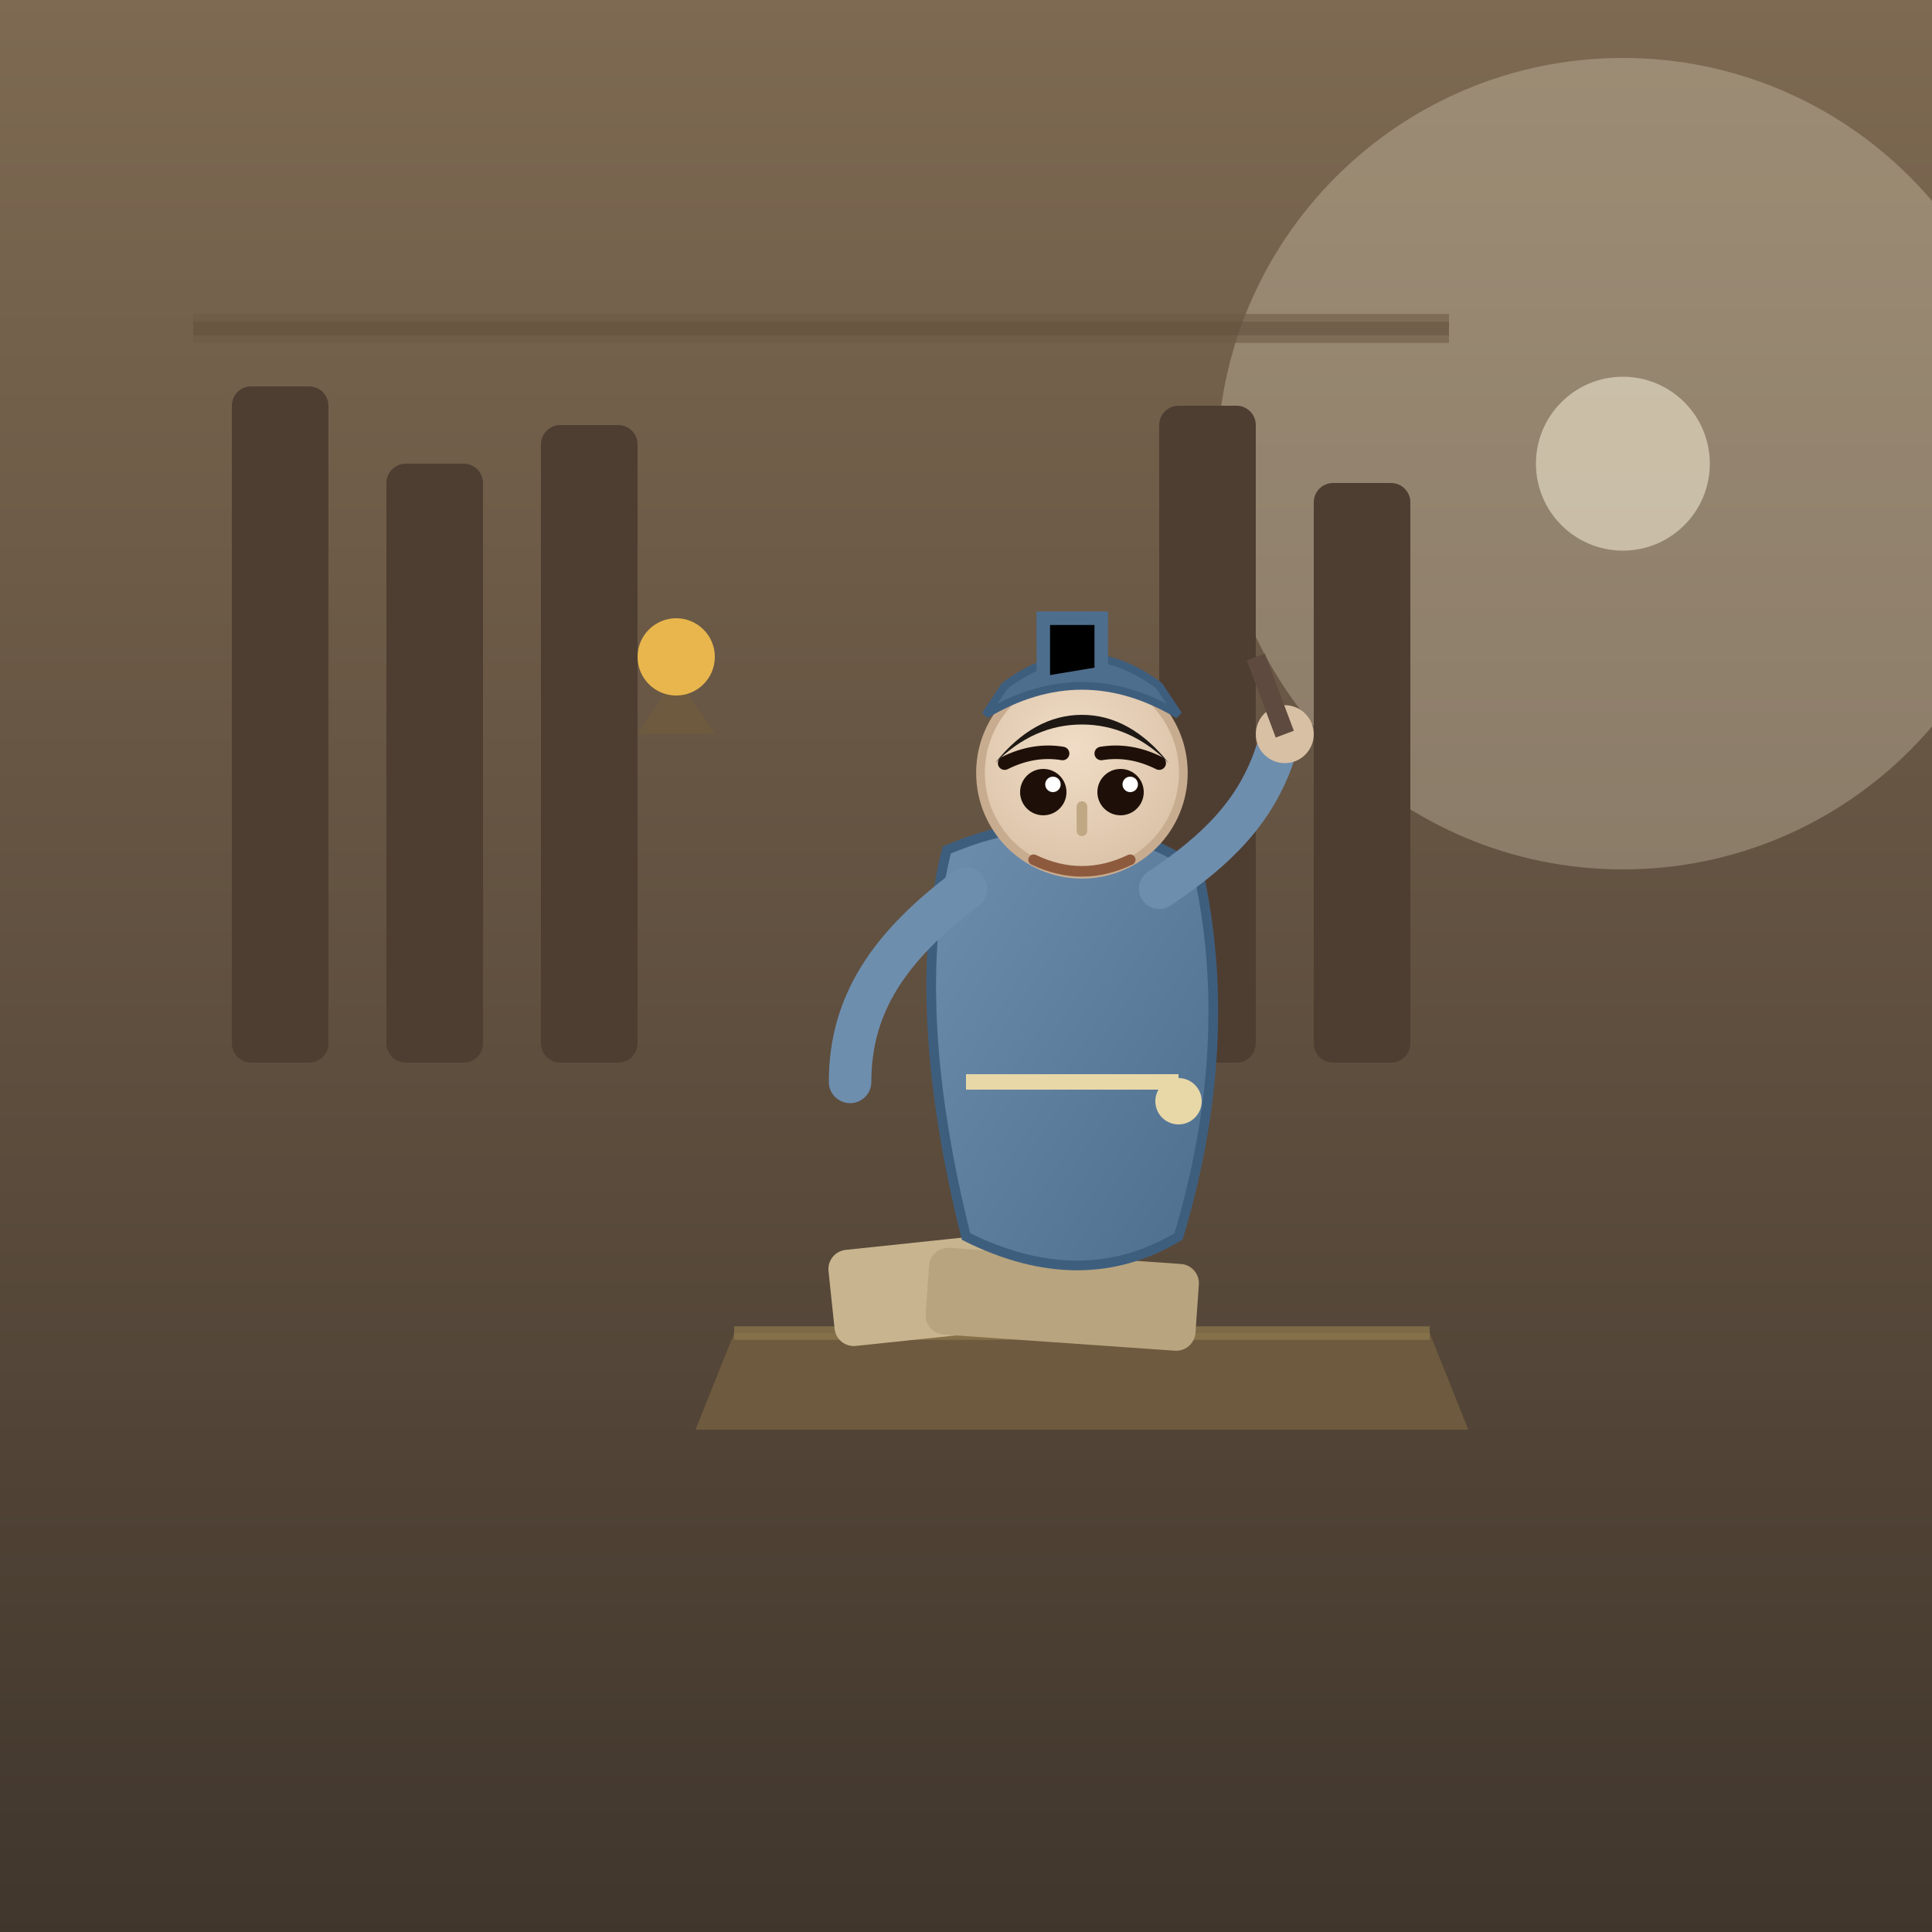
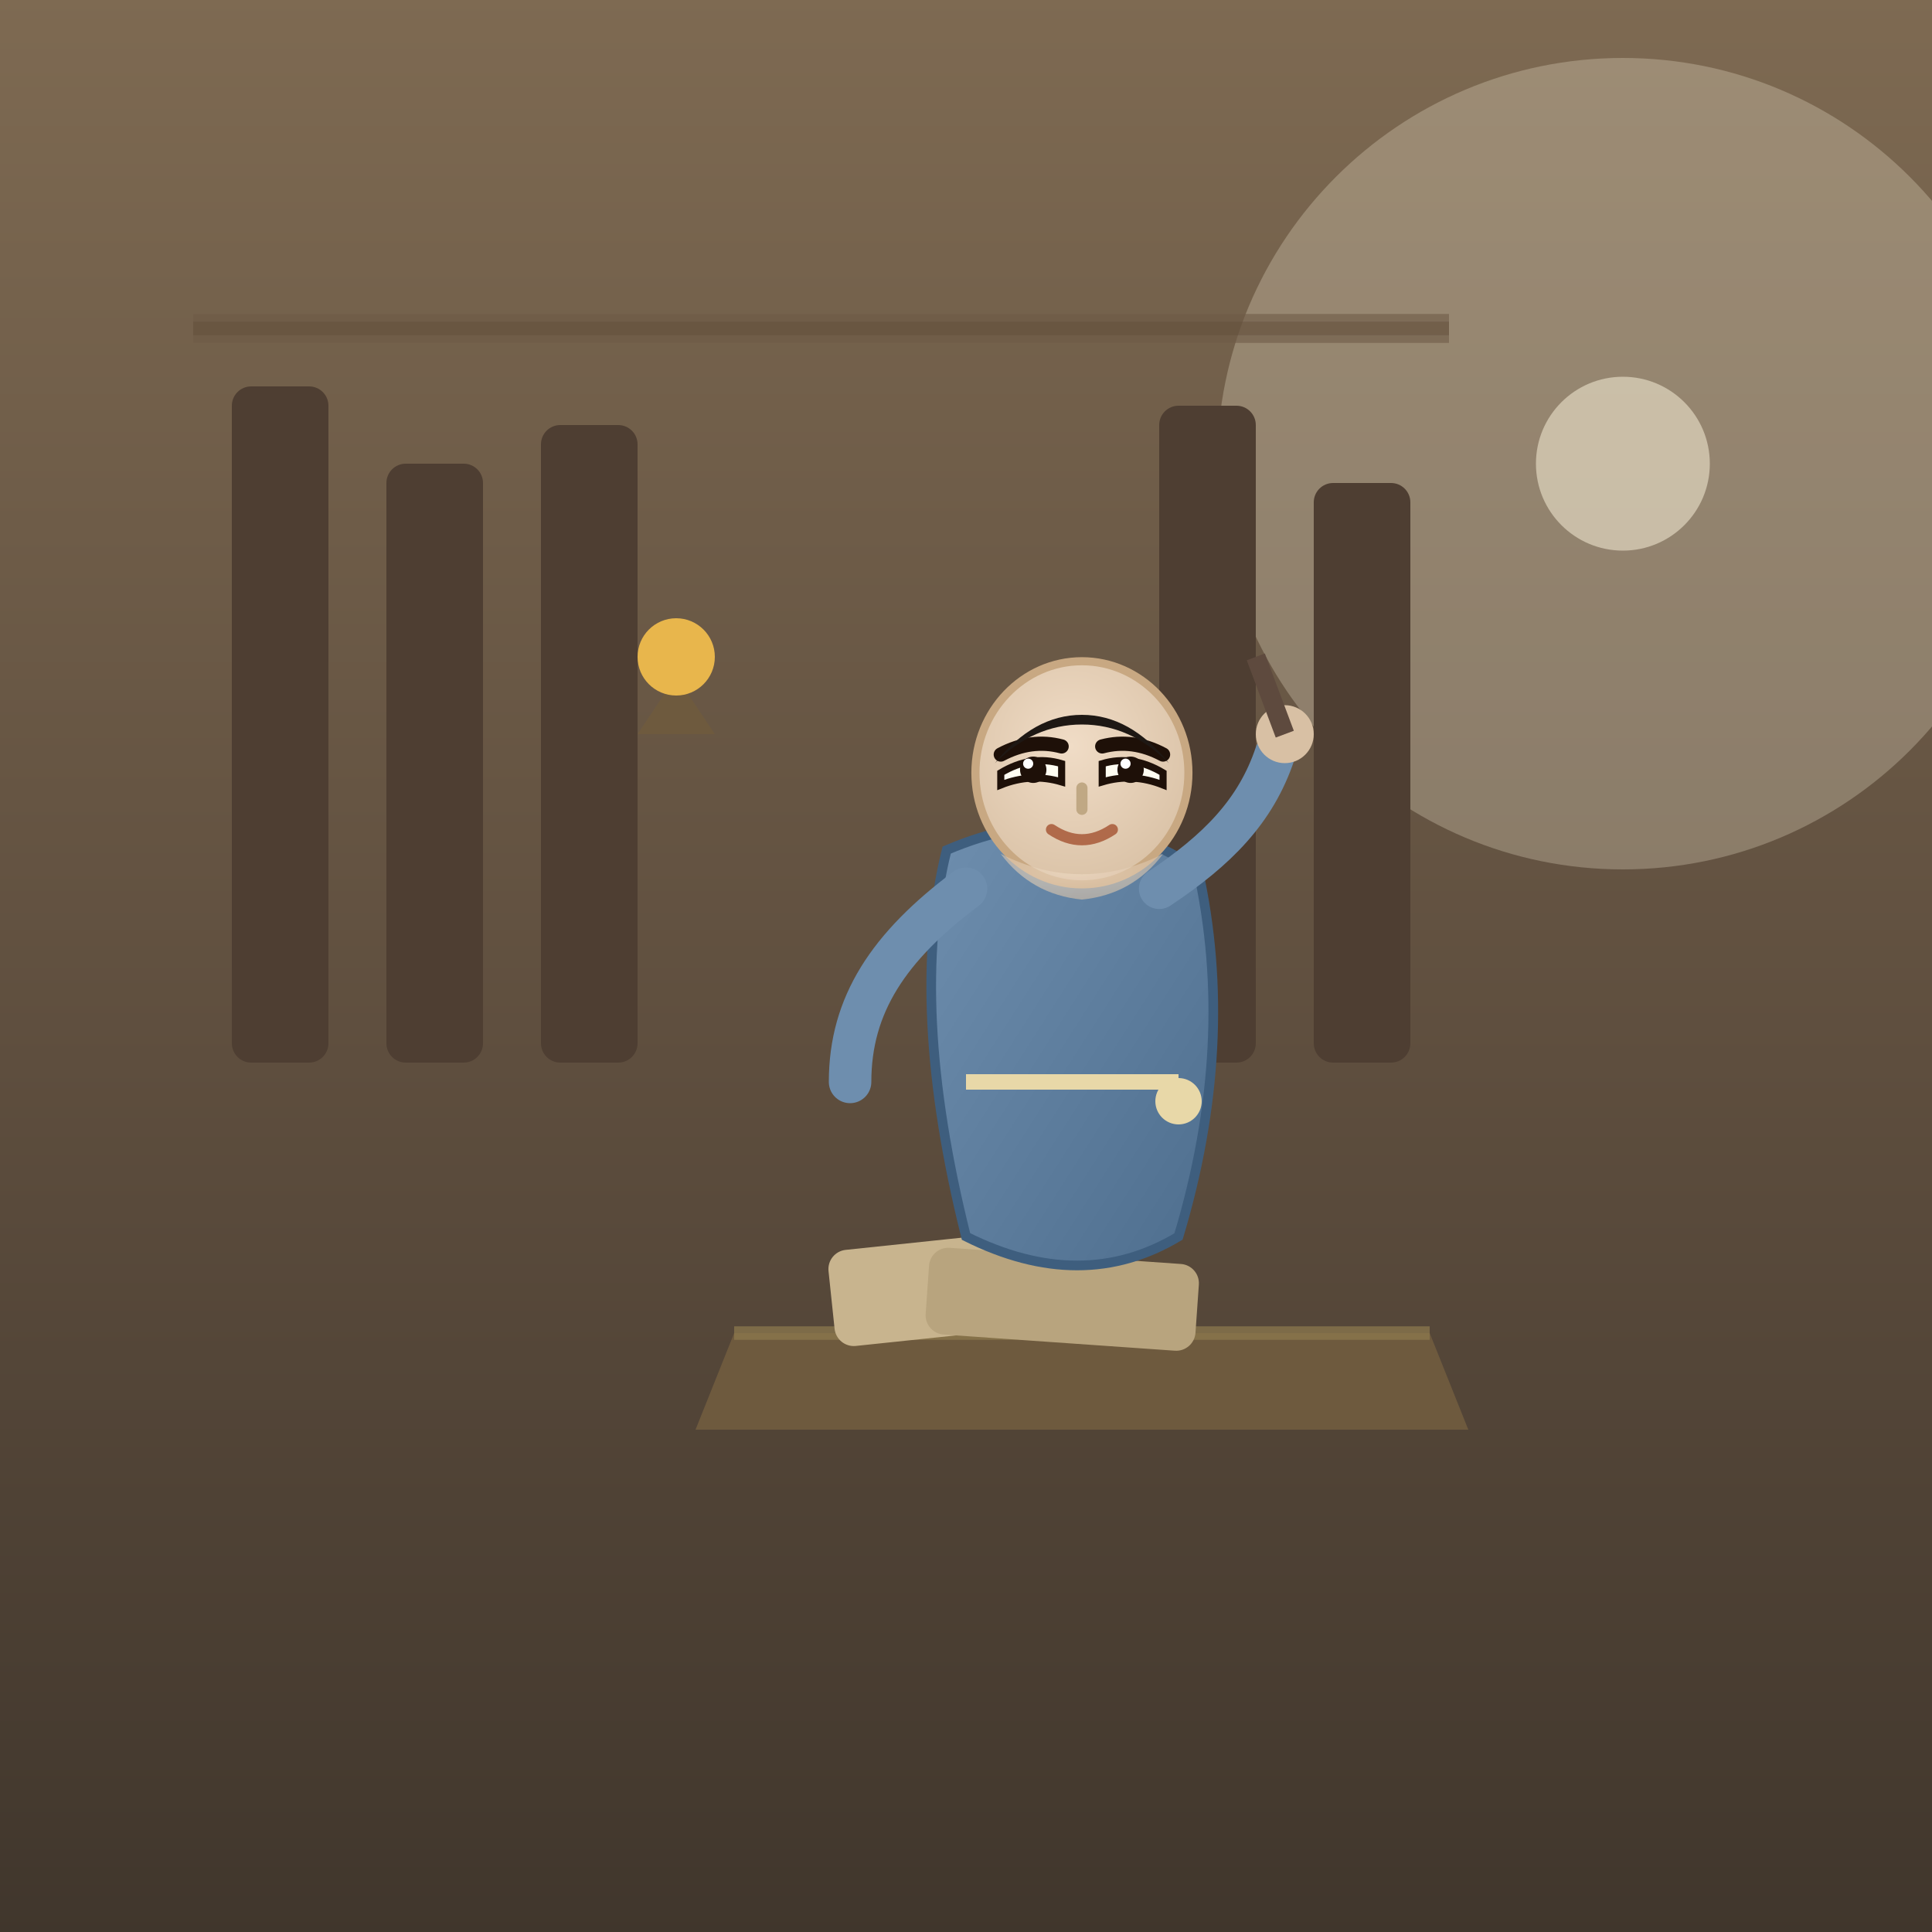
<svg xmlns="http://www.w3.org/2000/svg" viewBox="0 0 200 200" role="img" aria-label="吕洞宾·一阶·儒生进士·伏案苦读书生意气">
  <defs>
    <linearGradient id="bg" x1="0" y1="0" x2="0" y2="1">
      <stop offset="0%" stop-color="#7E6A52" />
      <stop offset="55%" stop-color="#5E4E3E" />
      <stop offset="100%" stop-color="#40362C" />
    </linearGradient>
    <radialGradient id="candle" cx="58%" cy="44%" r="50%">
      <stop offset="0%" stop-color="#E8B64C" stop-opacity="0.6" />
      <stop offset="100%" stop-color="#E8B64C" stop-opacity="0" />
    </radialGradient>
    <linearGradient id="robe" x1="0" y1="0" x2="1" y2="1">
      <stop offset="0%" stop-color="#6E8EAE" />
      <stop offset="100%" stop-color="#4E6E8E" />
    </linearGradient>
    <radialGradient id="skin" cx="45%" cy="38%" r="70%">
      <stop offset="0%" stop-color="#F0DCC6" />
      <stop offset="100%" stop-color="#D8C0A4" />
    </radialGradient>
+     <g id="lv_dongbin-face">
+       <ellipse cx="0" cy="0" rx="10.5" ry="11" fill="url(#skin)" stroke="#C8A882" stroke-width="0.8" />
+       <path d="M -8 8 Q 0 12 8 8 Q 5 12 0 12.5 Q -5 12 -8 8 Z" fill="url(#skin)" opacity="0.6" />
+       <path d="M -8 -1.8 Q -5 -3.4 -2 -2.6 M 8 -1.8 Q 5 -3.4 2 -2.6" stroke="#1E1008" stroke-width="1.4" stroke-linecap="round" fill="none" />
+       <path d="M -8 0 Q -5 -1.8 -2 -0.9 L -2 0.9 Q -5 0 -8 1.2 Z" fill="#FFFDF2" stroke="#1E1008" stroke-width="0.7" />
+       <path d="M 8 0 Q 5 -1.8 2 -0.9 L 2 0.9 Q 5 0 8 1.2 Z" fill="#FFFDF2" stroke="#1E1008" stroke-width="0.7" />
+       <circle cx="-4.8" cy="-0.3" r="1.3" fill="#1E1008" />
+       <circle cx="4.8" cy="-0.3" r="1.3" fill="#1E1008" />
+       <circle cx="-5.3" cy="-0.9" r="0.5" fill="#FFF" />
+       <circle cx="4.3" cy="-0.9" r="0.5" fill="#FFF" />
+       <path d="M 0 1.5 L 0 3.6" stroke="#C0A884" stroke-width="1.1" stroke-linecap="round" />
+       <path d="M -3 5.6 Q 0 7.6 3 5.6" fill="none" stroke="#B06A4A" stroke-width="1.1" stroke-linecap="round" />
+     </g>
  </defs>
  <rect width="200" height="200" fill="url(#bg)" />
  <circle cx="168" cy="48" r="42" fill="#FFF7E0" opacity="0.25">
    <animate attributeName="opacity" values="0.25;0.15;0.25" dur="3.4s" repeatCount="indefinite" />
  </circle>
  <circle cx="168" cy="48" r="9" fill="#FFF7E0" opacity="0.5" />
  <g fill="#4E3E32">
    <rect x="24" y="40" width="10" height="70" rx="2" />
    <rect x="40" y="48" width="10" height="62" rx="2" />
    <rect x="56" y="44" width="10" height="66" rx="2" />
    <rect x="120" y="42" width="10" height="68" rx="2" />
    <rect x="136" y="50" width="10" height="60" rx="2" />
  </g>
  <path d="M 20 34 L 150 34" stroke="#6E5A46" stroke-width="3" opacity="0.6" />
  <path d="M 20 34 L 150 34" stroke="#5E4A38" stroke-width="1.4" opacity="0.4" />
  <path d="M 70 70 L 66 76 L 74 76 Z" fill="#6E5A3E" />
  <circle cx="70" cy="68" r="4" fill="#E8B64C">
    <animate attributeName="r" values="4;5.2;4" dur="2.2s" repeatCount="indefinite" />
    <animate attributeName="opacity" values="0.9;0.6;0.9" dur="2.2s" repeatCount="indefinite" />
  </circle>
  <path d="M 76 138 L 148 138 L 152 148 L 72 148 Z" fill="#6E5A3E" />
  <path d="M 76 138 L 148 138" stroke="#8E7A4E" stroke-width="1.4" opacity="0.7" />
  <rect x="86" y="128" width="30" height="10" rx="2" fill="#C8B48E" transform="rotate(-6 101 133)" />
  <rect x="96" y="130" width="28" height="9" rx="2" fill="#B8A47E" transform="rotate(4 110 134)" />
  <path d="M 98 88 Q 94 104 100 128 Q 112 134 122 128 Q 128 108 124 90 Q 112 82 98 88 Z" fill="url(#robe)" stroke="#3E5E7E" stroke-width="1" />
  <path d="M 100 112 L 122 112" stroke="#E8D8A8" stroke-width="1.6" />
  <circle cx="122" cy="114" r="2.4" fill="#E8D8A8" />
  <path d="M 100 92 C 92 98 88 104 88 112" fill="none" stroke="#6E8EAE" stroke-width="4.4" stroke-linecap="round" />
  <g>
    <animateTransform attributeName="transform" type="rotate" values="-3 122 92;2 122 92;-3 122 92" dur="2s" repeatCount="indefinite" />
    <path d="M 120 92 C 126 88 130 84 132 78" fill="none" stroke="#6E8EAE" stroke-width="4.2" stroke-linecap="round" />
    <circle cx="133" cy="76" r="3" fill="#D8C0A4" />
    <line x1="133" y1="76" x2="130" y2="68" stroke="#5E4A3E" stroke-width="2" />
  </g>
-   <circle cx="112" cy="80" r="10.5" fill="url(#skin)" stroke="#C8AC90" stroke-width="0.9" />
-   <path d="M 102 74 Q 112 68 122 74 L 120 71 Q 112 65 104 71 Z" fill="#4E6E8E" stroke="#3E5E7E" stroke-width="0.8" />
-   <path d="M 108 70 L 108 64 L 114 64 L 114 69" stroke="#4E6E8E" stroke-width="1.4" stroke-linecap="round" />
-   <path d="M 103 79 Q 107 74 112 74 Q 117 74 121 79 Q 117 75 112 75 Q 107 75 103 79 Z" fill="#1E1814" />
-   <path d="M 104 79 Q 107 77.5 110 78 M 114 78 Q 117 77.5 120 79" stroke="#1E1008" stroke-width="1.4" stroke-linecap="round" fill="none" />
-   <circle cx="108" cy="82" r="2.4" fill="#1E1008" />
-   <circle cx="116" cy="82" r="2.4" fill="#1E1008" />
-   <circle cx="109" cy="81.2" r="0.8" fill="#FFF" />
-   <circle cx="117" cy="81.2" r="0.8" fill="#FFF" />
-   <path d="M 112 83.5 L 112 86" stroke="#C0A884" stroke-width="1.1" stroke-linecap="round" />
-   <path d="M 107 89 Q 112 91.4 117 89" fill="none" stroke="#8E5A3E" stroke-width="1.1" stroke-linecap="round" />
  <g fill="#E8B64C">
    <circle cx="60" cy="60">
      <animate attributeName="cy" values="60;54;60" dur="2.8s" repeatCount="indefinite" />
      <animate attributeName="opacity" values="0.7;0.2;0.7" dur="2.8s" repeatCount="indefinite" />
    </circle>
    <circle cx="50" cy="84">
      <animate attributeName="cy" values="84;78;84" dur="3.2s" repeatCount="indefinite" />
      <animate attributeName="opacity" values="0.6;0.15;0.6" dur="3.2s" repeatCount="indefinite" />
    </circle>
  </g>
+   <use href="#lv_dongbin-face" transform="translate(112,80) scale(1.05)" />
+   <path d="M 103 79 Q 107 74 112 74 Q 117 74 121 79 Q 117 75 112 75 Q 107 75 103 79 Z" fill="#1E1814" />
</svg>
